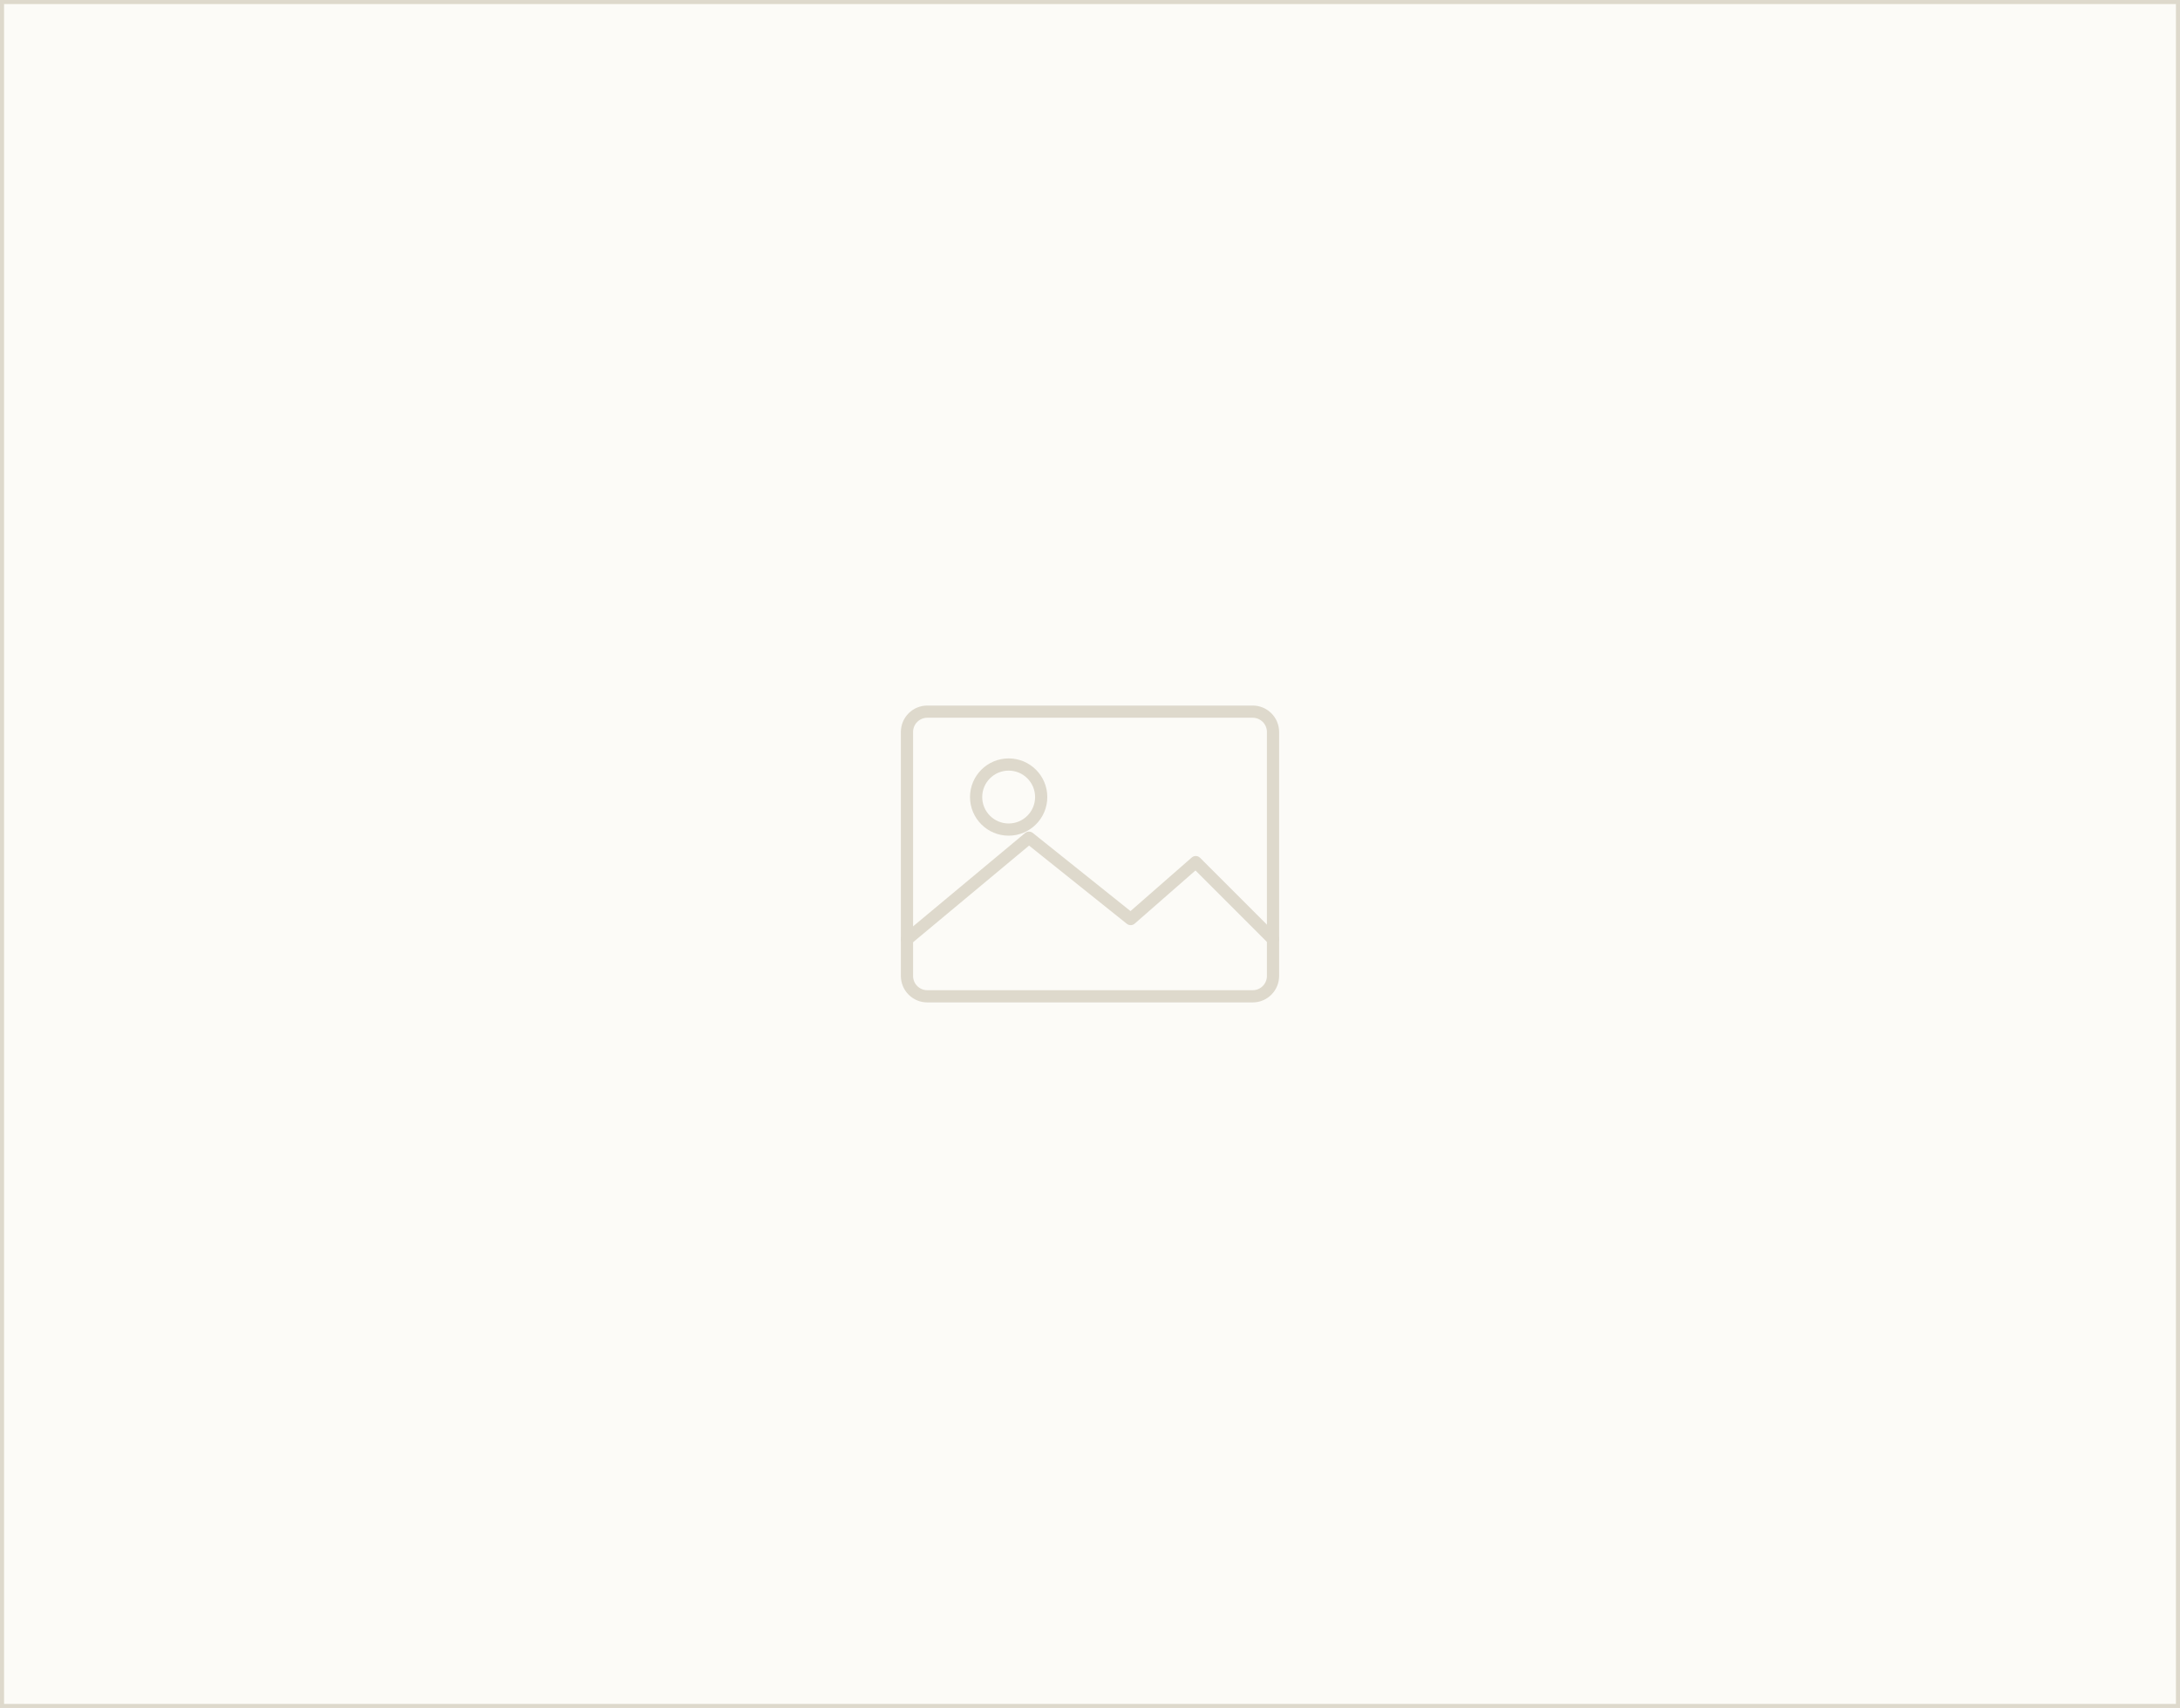
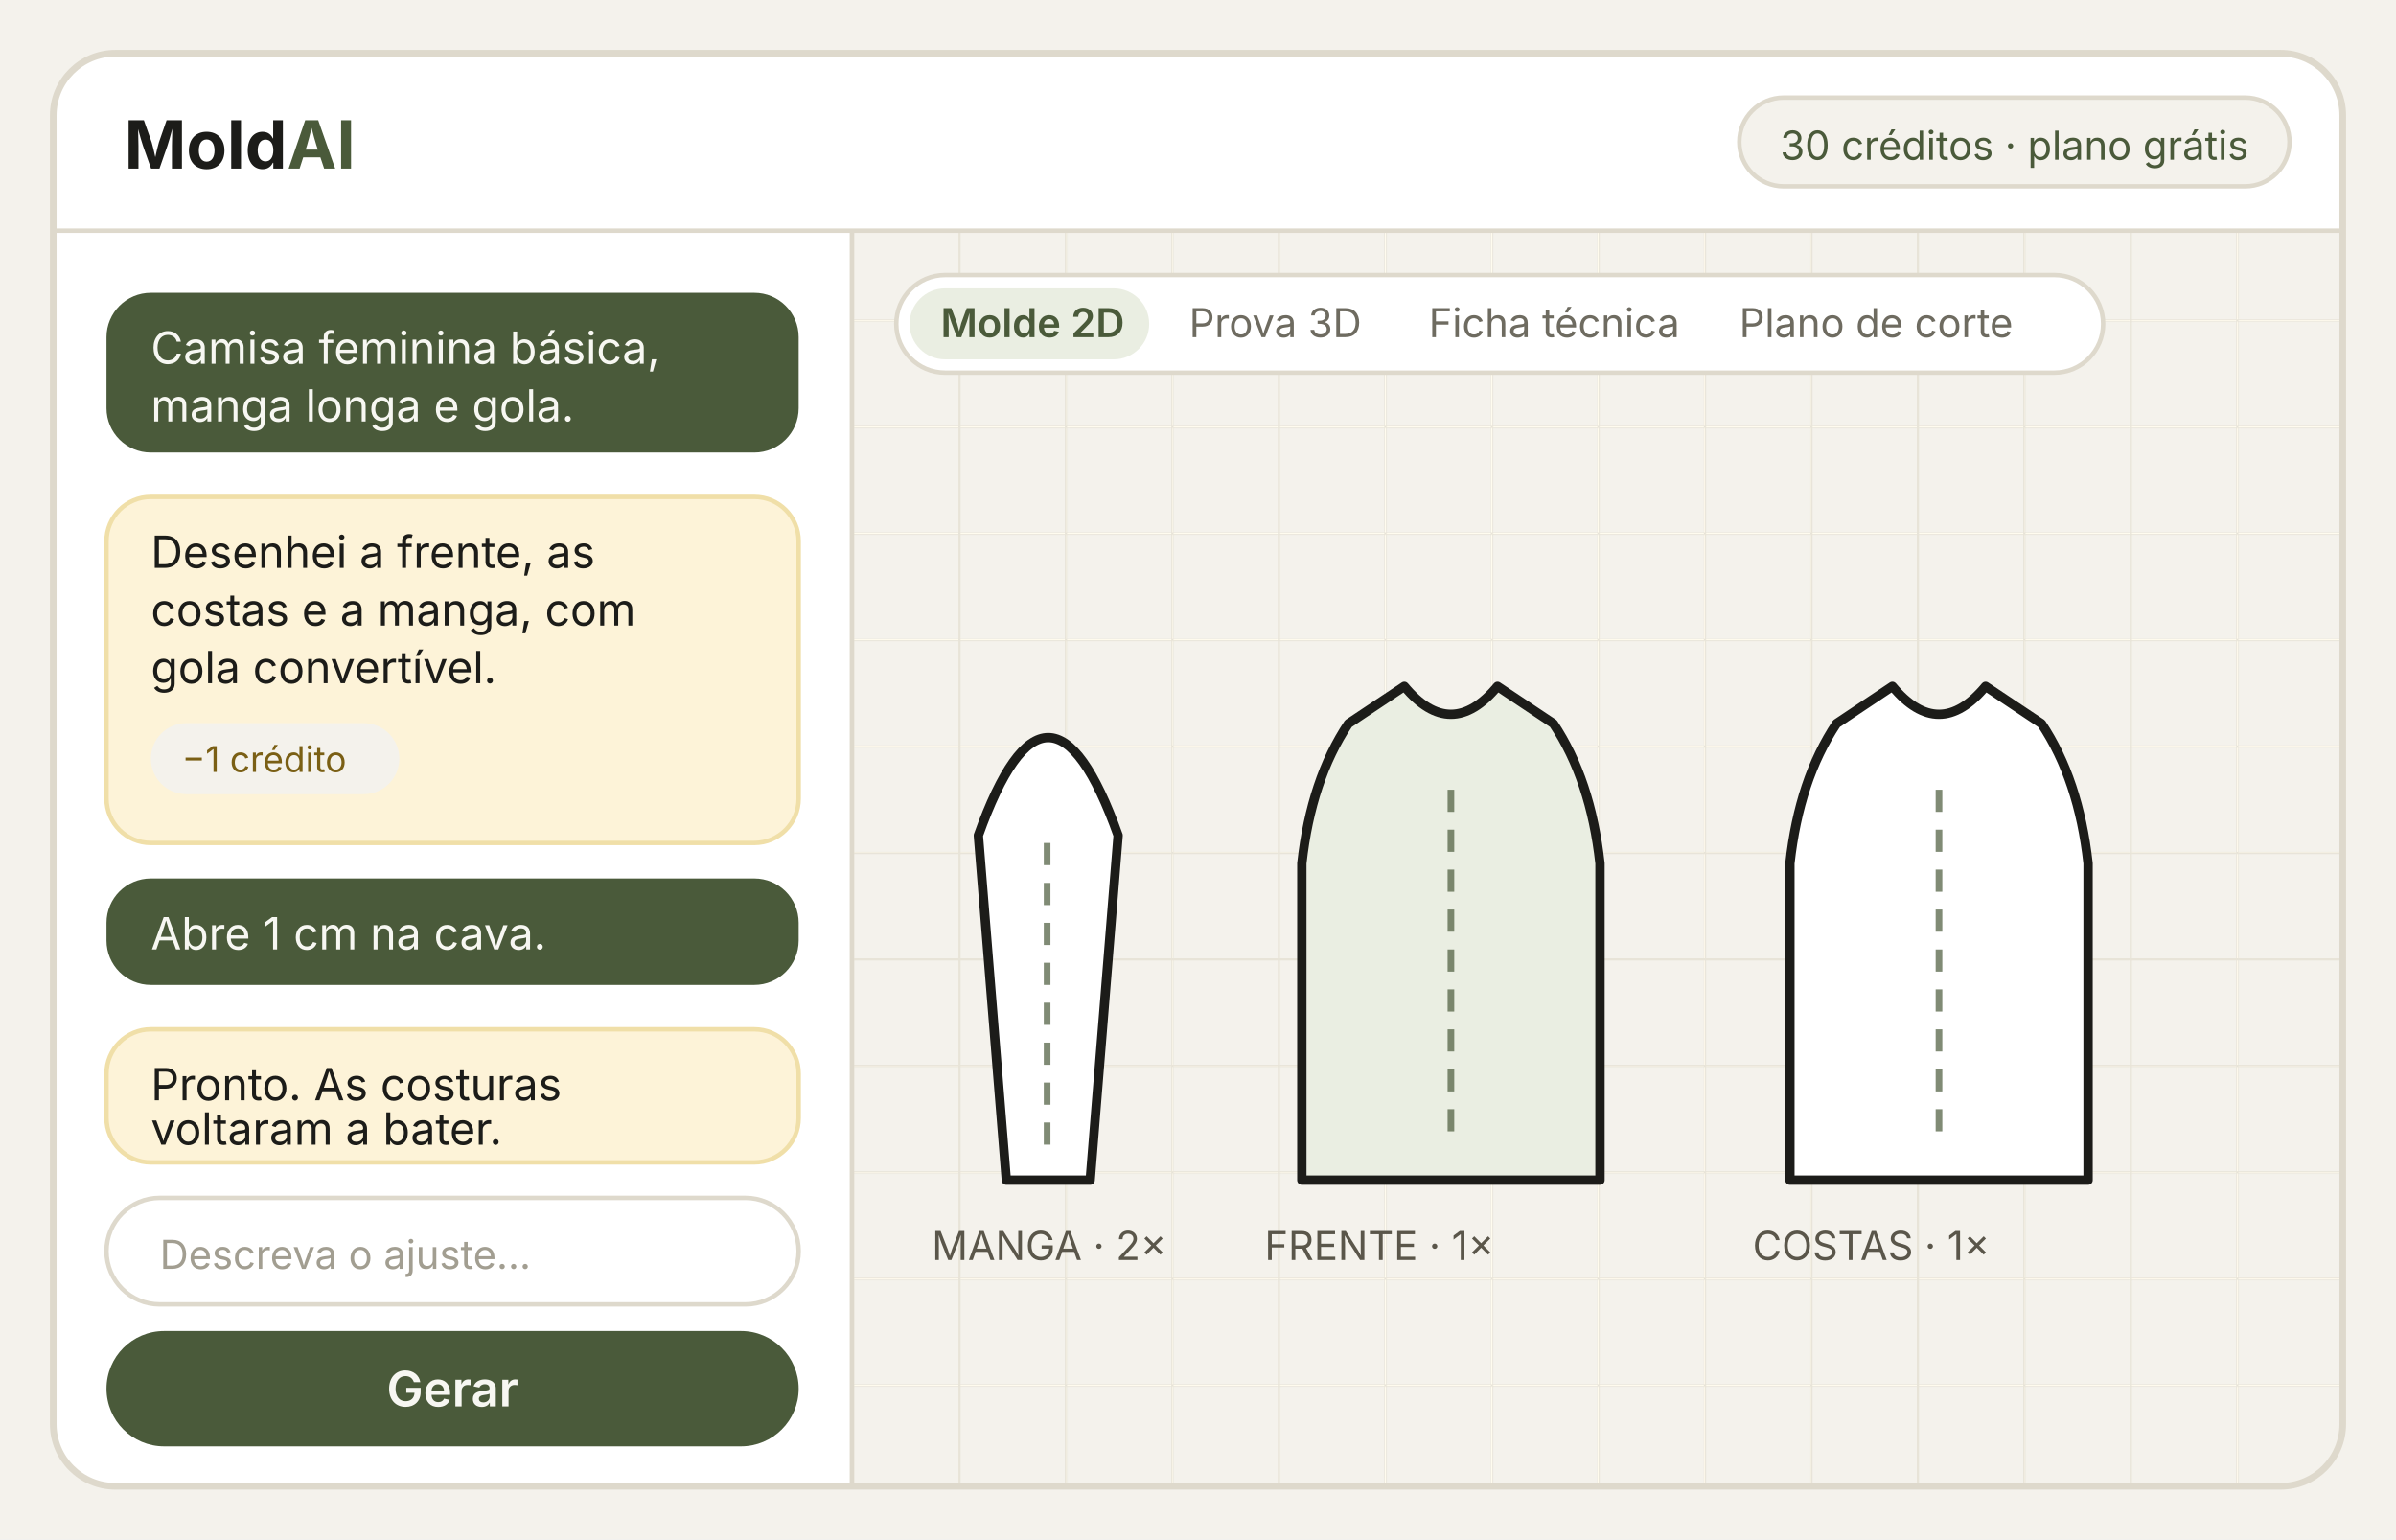
- <svg xmlns="http://www.w3.org/2000/svg" viewBox="0 0 1072 840">
-   <rect x="0" y="0" width="1072" height="840" fill="#fcfbf7" />
-   <rect x="1" y="1" width="1070" height="838" fill="none" stroke="#ded9cc" stroke-width="2" />
-   <g transform="translate(536 420)" fill="none" stroke="#ded9cc" stroke-width="6" stroke-linejoin="round" stroke-linecap="round">
-     <rect x="-90" y="-70" width="180" height="140" rx="10" />
-     <circle cx="-40" cy="-28" r="16" />
-     <path d="M-90 42 L-30 -8 L20 32 L52 4 L90 42" />
+ <svg xmlns="http://www.w3.org/2000/svg" viewBox="0 0 540 347" width="540" height="347" role="img">
+   <defs>
+     <pattern id="grid" width="24" height="24" patternUnits="userSpaceOnUse">
+       <path d="M24 0H0V24" fill="none" stroke="#e8e4d8" stroke-width="1" />
+     </pattern>
+     <clipPath id="win">
+       <rect x="12" y="12" width="516" height="323" rx="14" />
+     </clipPath>
+   </defs>
+   <rect width="540" height="347" fill="#f4f2ec" />
+   <g clip-path="url(#win)">
+     <rect x="12" y="12" width="516" height="323" fill="#ffffff" />
+     <rect x="192" y="52" width="336" height="283" fill="#f4f2ec" />
+     <rect x="192" y="52" width="336" height="283" fill="url(#grid)" />
+     <g stroke="#1c1c19" stroke-width="2" stroke-linejoin="round">
+       <path transform="translate(210,140) scale(1.05)" fill="#ffffff" d="M16 120 L10 46 Q25 4 40 46 L34 120 Z" />
+       <path transform="translate(285,140) scale(1.05)" fill="#eaeee2" d="M8 120 L8 52 Q10 34 18 22 L30 14 Q40 26 50 14 L62 22 Q70 34 72 52 L72 120 Z" />
+       <path transform="translate(395,140) scale(1.05)" fill="#ffffff" d="M8 120 L8 52 Q10 34 18 22 L30 14 Q40 26 50 14 L62 22 Q70 34 72 52 L72 120 Z" />
+     </g>
+     <g stroke="#4a5a3a" stroke-width="1.5" stroke-dasharray="5 4" opacity="0.7">
+       <path d="M236 190 L236 258" />
+       <path d="M327 178 L327 258" />
+       <path d="M437 178 L437 258" />
+     </g>
+     <g font-family="system-ui,-apple-system,'Segoe UI',sans-serif" font-size="9" fill="#5a564a">
+       <text x="210" y="284">MANGA · 2×</text>
+       <text x="285" y="284">FRENTE · 1×</text>
+       <text x="395" y="284">COSTAS · 1×</text>
+     </g>
+     <g font-family="system-ui,-apple-system,'Segoe UI',sans-serif" font-size="9">
+       <rect x="202" y="62" width="272" height="22" rx="11" fill="#ffffff" stroke="#ded9cc" />
+       <rect x="205" y="65" width="54" height="16" rx="8" fill="#eaeee2" />
+       <text x="212" y="76" fill="#4a5a3a" font-weight="600">Molde 2D</text>
+       <text x="268" y="76" fill="#6e6b60">Prova 3D</text>
+       <text x="322" y="76" fill="#6e6b60">Ficha técnica</text>
+       <text x="392" y="76" fill="#6e6b60">Plano de corte</text>
+     </g>
+     <rect x="12" y="52" width="180" height="283" fill="#ffffff" />
+     <path d="M192 52 V335" stroke="#ded9cc" stroke-width="1" />
+     <g font-family="system-ui,-apple-system,'Segoe UI',sans-serif">
+       <rect x="24" y="66" width="156" height="36" rx="10" fill="#4a5a3a" />
+       <text x="34" y="82" font-size="10" fill="#f7f7f2">Camisa feminina básica,</text>
+       <text x="34" y="95" font-size="10" fill="#f7f7f2">manga longa e gola.</text>
+       <rect x="24" y="112" width="156" height="78" rx="10" fill="#fdf3d8" stroke="#f0dfa8" />
+       <text x="34" y="128" font-size="10" fill="#1c1c19">Desenhei a frente, as</text>
+       <text x="34" y="141" font-size="10" fill="#1c1c19">costas e a manga, com</text>
+       <text x="34" y="154" font-size="10" fill="#1c1c19">gola convertível.</text>
+       <rect x="34" y="163" width="56" height="16" rx="8" fill="#f4f2ec" />
+       <text x="41" y="174" font-size="8" fill="#7a5f14">−1 crédito</text>
+       <rect x="24" y="198" width="156" height="24" rx="10" fill="#4a5a3a" />
+       <text x="34" y="214" font-size="10" fill="#f7f7f2">Abre 1 cm na cava.</text>
+       <rect x="24" y="232" width="156" height="30" rx="10" fill="#fdf3d8" stroke="#f0dfa8" />
+       <text x="34" y="248" font-size="10" fill="#1c1c19">Pronto. As costuras</text>
+       <text x="34" y="258" font-size="10" fill="#1c1c19">voltaram a bater.</text>
+       <rect x="24" y="270" width="156" height="24" rx="12" fill="#ffffff" stroke="#ded9cc" />
+       <text x="36" y="286" font-size="9" fill="#a29e91">Descreva o ajuste…</text>
+       <rect x="24" y="300" width="156" height="26" rx="13" fill="#4a5a3a" />
+       <text x="102" y="317" font-size="11" font-weight="600" fill="#f7f7f2" text-anchor="middle">Gerar</text>
+     </g>
+     <rect x="12" y="12" width="516" height="40" fill="#ffffff" />
+     <path d="M12 52 H528" stroke="#ded9cc" stroke-width="1" />
+     <g font-family="system-ui,-apple-system,'Segoe UI',sans-serif">
+       <text x="28" y="38" font-size="15" font-weight="700" fill="#1c1c19">Mold<tspan fill="#4a5a3a">AI</tspan>
+       </text>
+       <rect x="392" y="22" width="124" height="20" rx="10" fill="#f4f2ec" stroke="#ded9cc" />
+       <text x="454" y="36" font-size="9" fill="#4a5a3a" text-anchor="middle">30 créditos · plano grátis</text>
+     </g>
  </g>
+   <rect x="12" y="12" width="516" height="323" rx="14" fill="none" stroke="#ded9cc" stroke-width="1.5" />
</svg>
